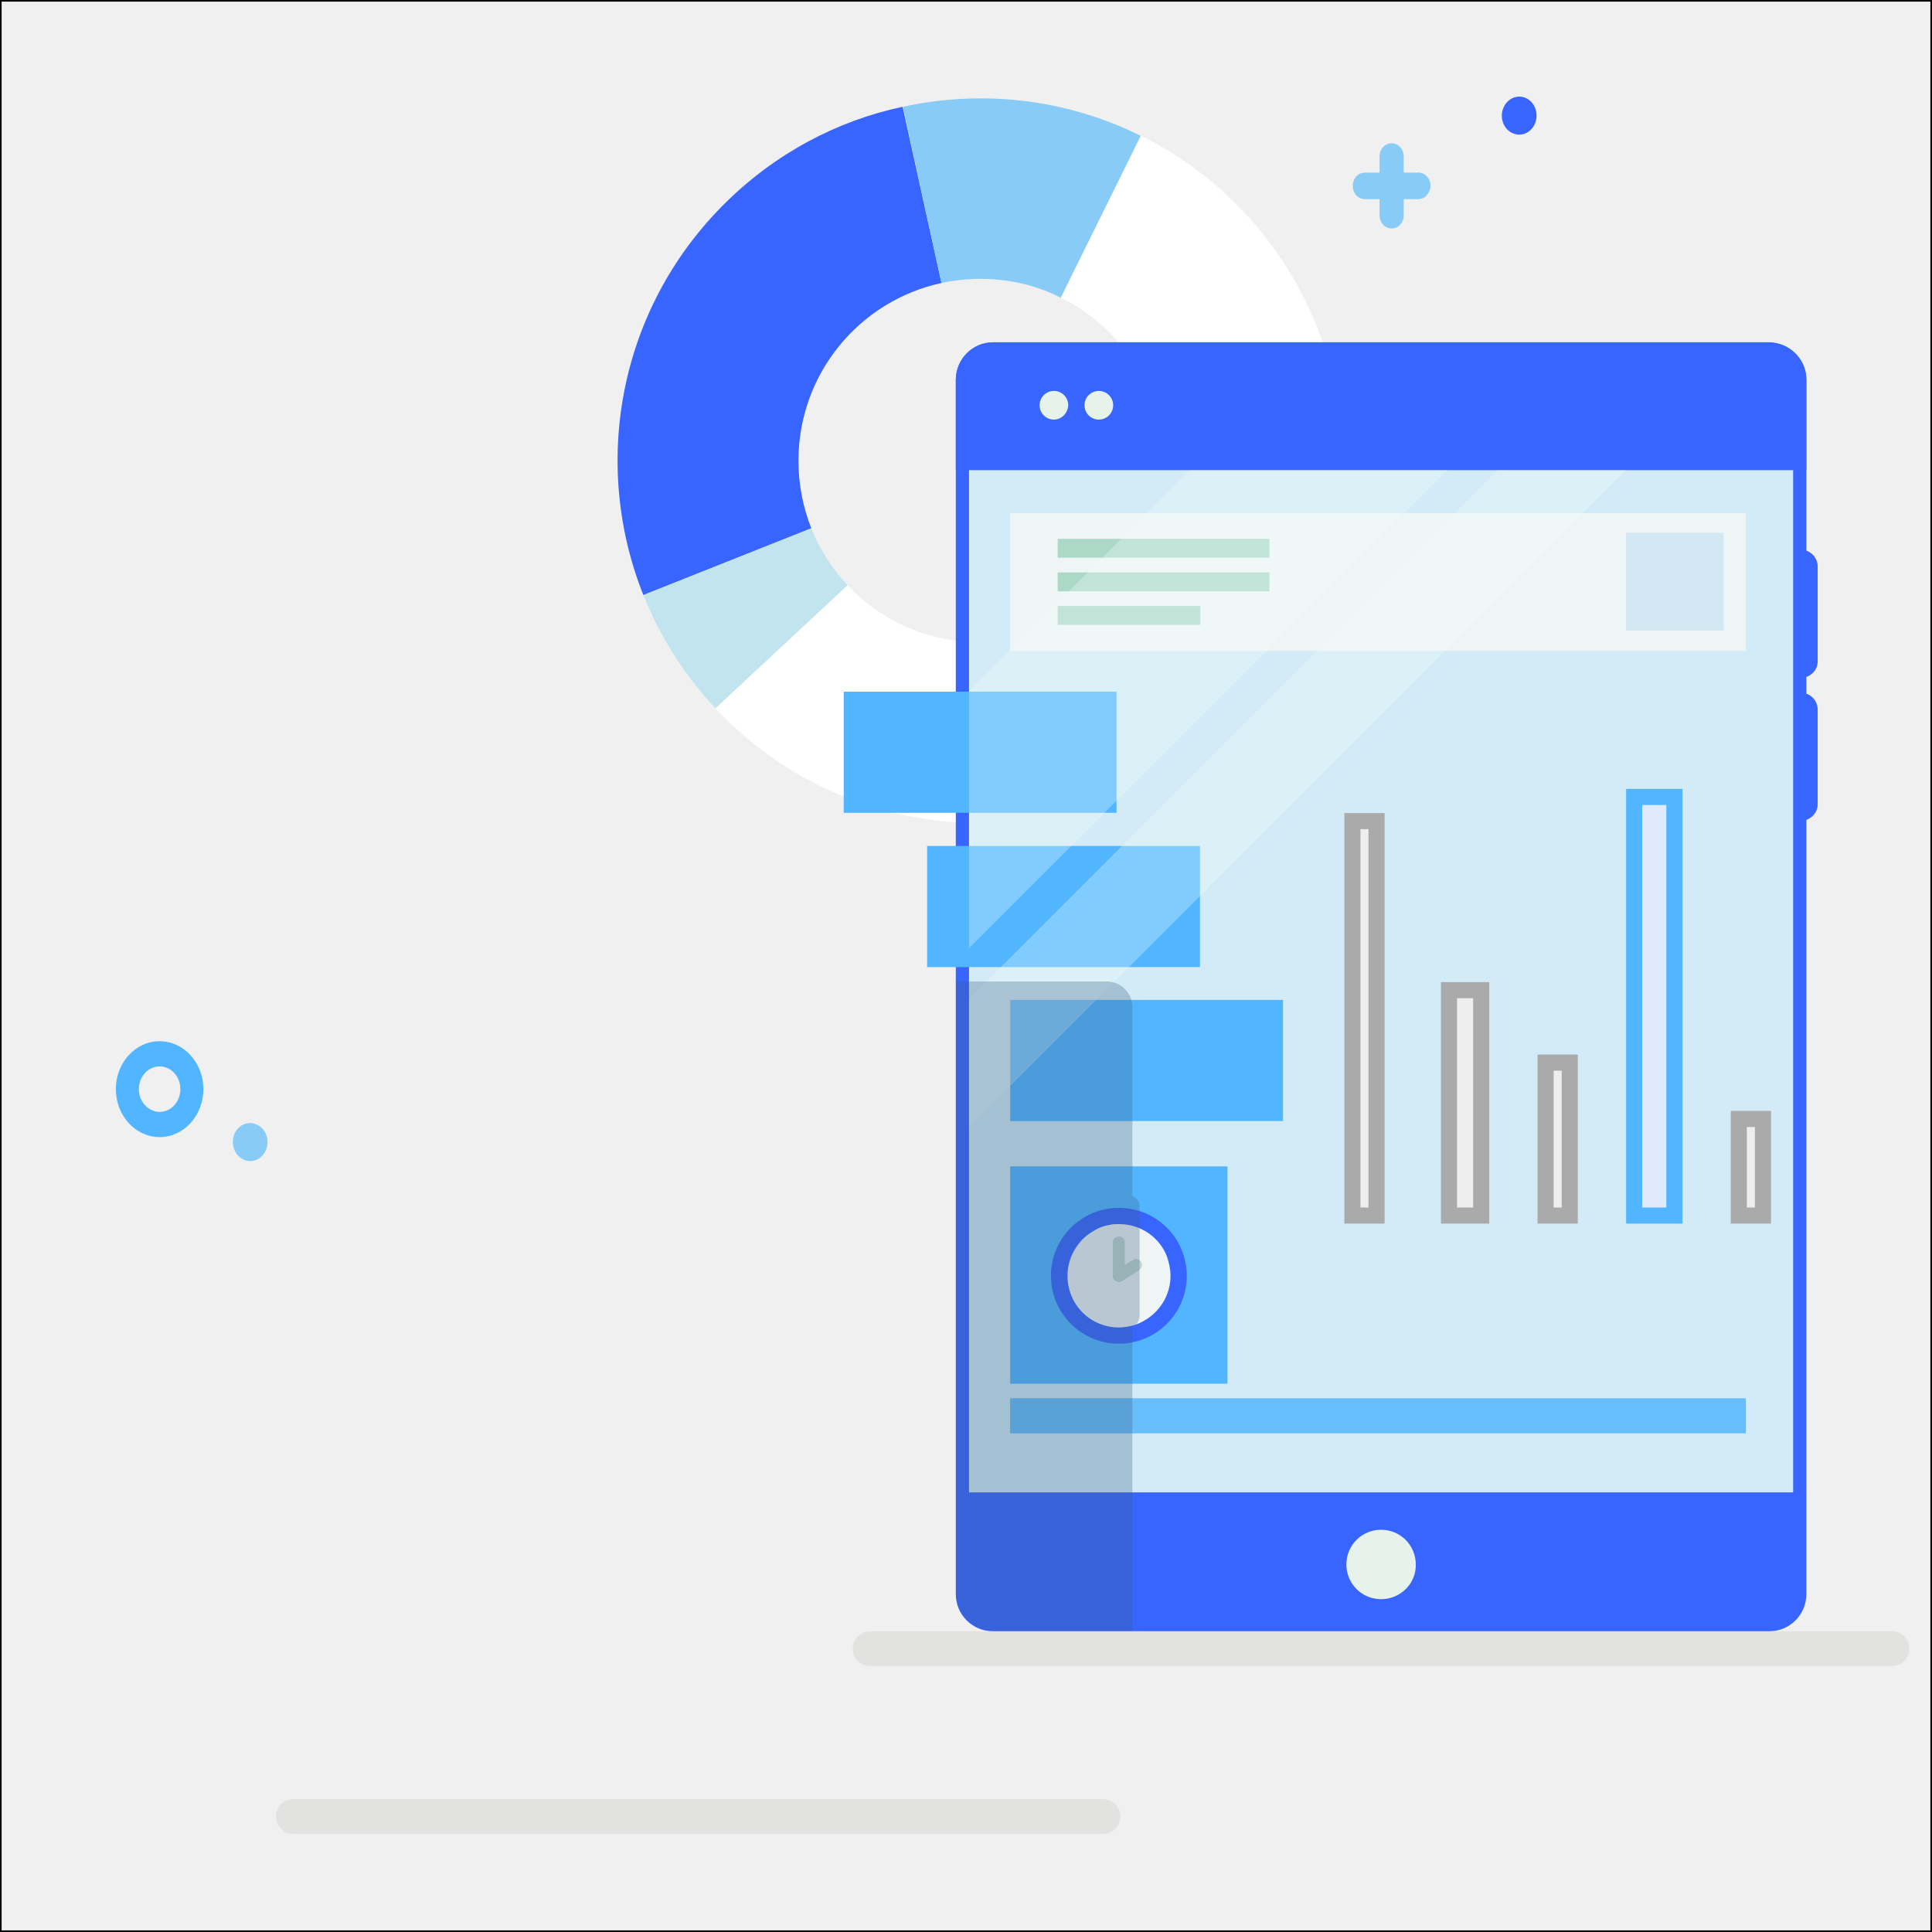
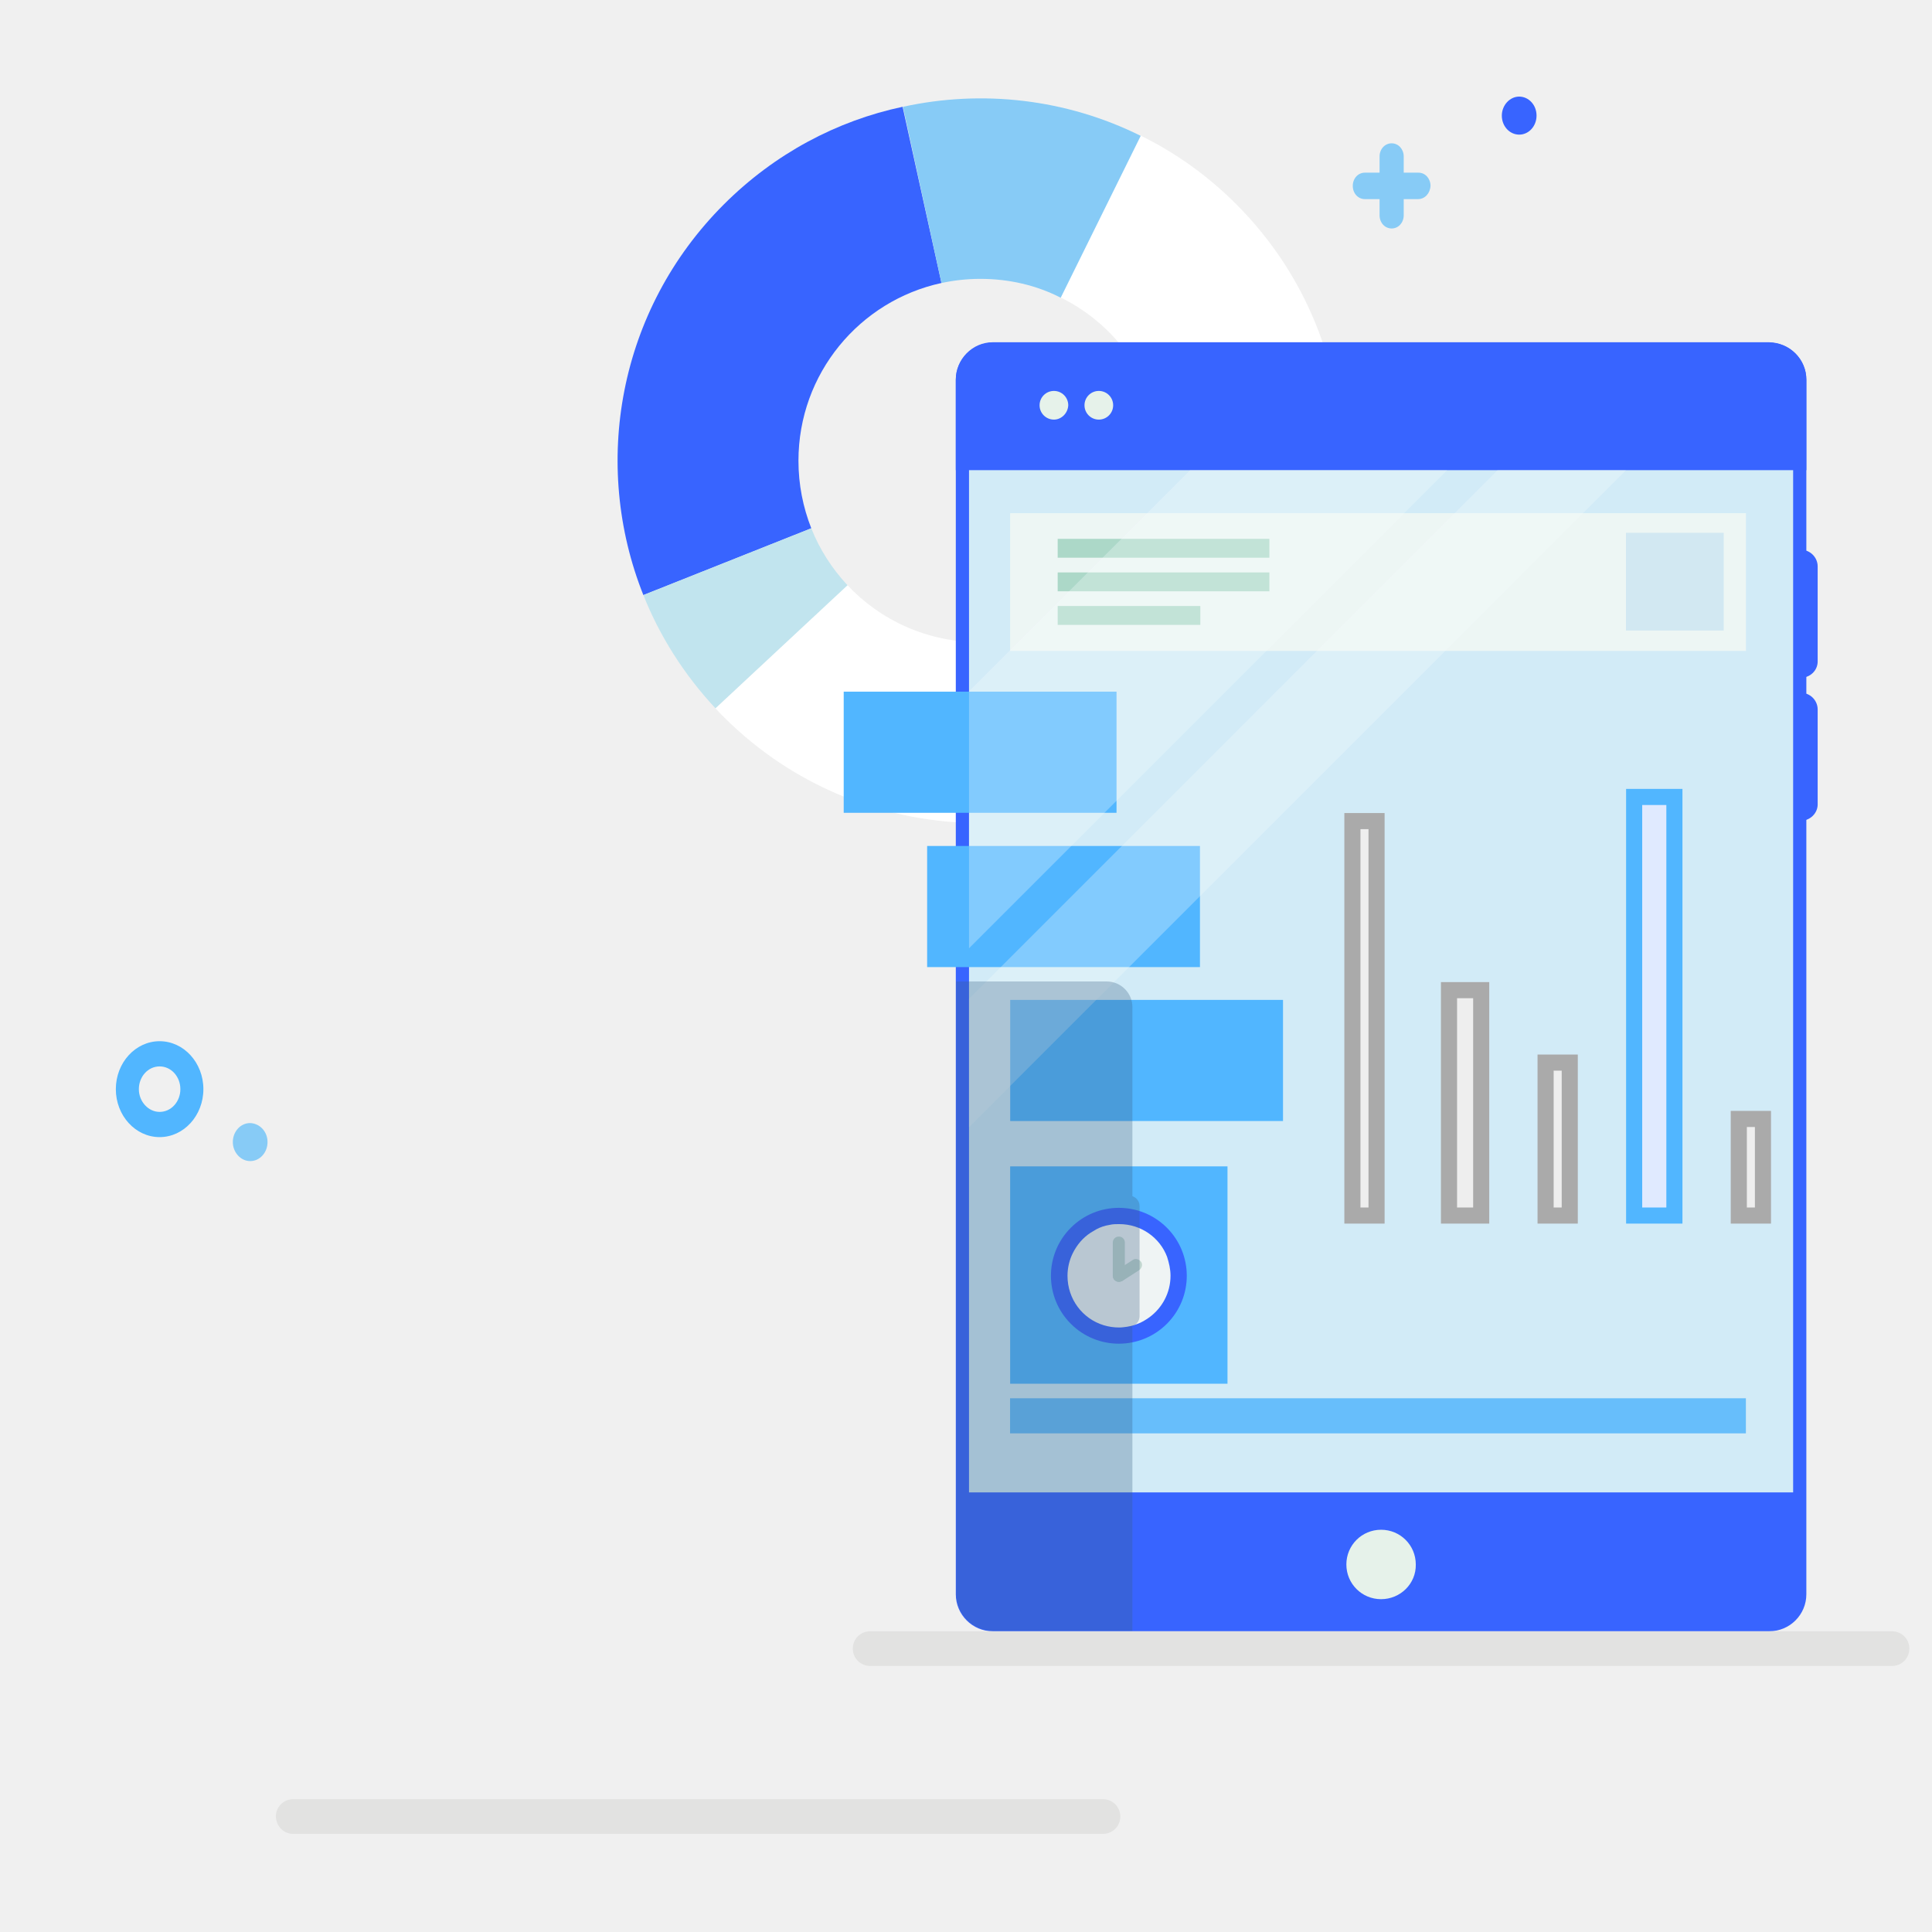
<svg xmlns="http://www.w3.org/2000/svg" width="240" height="240" viewBox="0 0 240 240" fill="none">
  <path d="M33.234 141.872C33.234 143.156 32.297 144.234 31.078 144.234C29.906 144.234 28.922 143.156 28.922 141.872C28.922 140.588 29.859 139.51 31.078 139.51C32.297 139.561 33.234 140.588 33.234 141.872Z" fill="#87CBF6" />
  <path d="M19.828 141.256C16.828 141.256 14.39 138.585 14.39 135.299C14.39 132.012 16.828 129.342 19.828 129.342C22.828 129.342 25.265 132.012 25.265 135.299C25.265 138.585 22.828 141.256 19.828 141.256ZM19.828 132.474C18.375 132.474 17.25 133.758 17.25 135.299C17.25 136.839 18.422 138.123 19.828 138.123C21.281 138.123 22.406 136.839 22.406 135.299C22.406 133.758 21.281 132.474 19.828 132.474Z" fill="#51B6FF" />
  <path d="M176.156 24.735H174.375V26.738C174.375 27.663 173.719 28.382 172.875 28.382C172.031 28.382 171.375 27.663 171.375 26.738V24.735H169.547C168.703 24.735 168.047 24.017 168.047 23.092C168.047 22.168 168.703 21.449 169.547 21.449H171.375V19.446C171.375 18.522 172.031 17.803 172.875 17.803C173.719 17.803 174.375 18.522 174.375 19.446V21.449H176.203C177.047 21.449 177.703 22.168 177.703 23.092C177.656 24.017 177 24.735 176.156 24.735Z" fill="#87CBF6" />
  <path d="M190.875 14.362C190.875 15.646 189.937 16.724 188.719 16.724C187.547 16.724 186.562 15.697 186.562 14.362C186.562 13.078 187.547 12 188.719 12C189.891 12 190.875 13.027 190.875 14.362Z" fill="#3864FF" />
  <path d="M79.922 73.922C73.453 57.703 76.781 38.531 89.906 25.406C96.234 19.078 103.969 15 112.125 13.266L116.953 35.156C106.781 37.359 99.187 46.406 99.187 57.234C99.187 60.188 99.75 63 100.781 65.625L79.922 73.922Z" fill="#3864FF" />
  <path d="M89.906 89.062C89.578 88.734 89.203 88.359 88.875 87.984L105.234 72.656C109.359 77.062 115.219 79.781 121.734 79.781C134.203 79.781 144.328 69.656 144.328 57.188C144.328 48.281 139.219 40.594 131.719 36.938L141.656 16.828C145.969 18.938 150 21.797 153.562 25.359C171.141 42.938 171.141 71.484 153.562 89.062C136.031 106.641 107.484 106.641 89.906 89.062Z" fill="white" />
  <path d="M121.781 34.641C120.094 34.641 118.5 34.828 116.953 35.156L112.172 13.266C122.016 11.109 132.469 12.281 141.703 16.875L131.766 36.984C128.766 35.438 125.344 34.641 121.781 34.641Z" fill="#87CBF6" />
  <path d="M88.875 87.984C84.937 83.766 81.937 78.984 79.922 73.922L100.781 65.625C101.812 68.25 103.359 70.641 105.281 72.703L88.875 87.984Z" fill="#C1E4EE" />
  <path d="M224.391 47.203V198.047C224.391 200.578 222.328 202.641 219.797 202.641H123.328C120.797 202.641 118.734 200.578 118.734 198.047V47.203C118.734 44.672 120.797 42.562 123.328 42.562H219.75C222.328 42.562 224.391 44.625 224.391 47.203Z" fill="#3864FF" />
  <path d="M108.094 206.953H235.031C236.203 206.953 237.187 206.016 237.187 204.797C237.187 203.625 236.25 202.641 235.031 202.641H108.094C106.922 202.641 105.937 203.578 105.937 204.797C105.937 206.016 106.922 206.953 108.094 206.953Z" fill="#E2E2E1" />
  <path d="M224.391 47.156V58.406H118.734V47.156C118.734 44.625 120.797 42.516 123.328 42.516H219.75C222.328 42.562 224.391 44.625 224.391 47.156Z" fill="#3864FF" />
  <path d="M171.562 198.656C169.172 198.656 167.25 196.734 167.25 194.344C167.25 191.953 169.172 190.031 171.562 190.031C173.953 190.031 175.875 191.953 175.875 194.344C175.922 196.734 173.953 198.656 171.562 198.656Z" fill="#E6F2EA" />
  <path d="M130.922 52.125C129.937 52.125 129.14 51.328 129.14 50.344C129.14 49.359 129.937 48.562 130.922 48.562C131.906 48.562 132.703 49.359 132.703 50.344C132.656 51.328 131.859 52.125 130.922 52.125Z" fill="#E6F2EA" />
  <path d="M136.5 52.125C135.515 52.125 134.719 51.328 134.719 50.344C134.719 49.359 135.515 48.562 136.5 48.562C137.484 48.562 138.281 49.359 138.281 50.344C138.281 51.328 137.484 52.125 136.5 52.125Z" fill="#E6F2EA" />
  <path d="M222.75 58.406H120.375V185.391H222.75V58.406Z" fill="#D2EBF7" />
  <path d="M138.699 100.969V85.922H104.808V100.969H138.699Z" fill="#51B6FF" />
  <path d="M159.38 139.258V124.211H125.49V139.258H159.38Z" fill="#51B6FF" />
  <path d="M149.063 120.137V105.09H115.173V120.137H149.063Z" fill="#51B6FF" />
  <path d="M216.891 63.75H125.484V80.859H216.891V63.75Z" fill="#EDF6F4" />
  <path d="M214.125 66.188H201.984V78.328H214.125V66.188Z" fill="#D2E8F2" />
  <path d="M157.687 66.938H131.39V69.281H157.687V66.938Z" fill="#ACD8C8" />
  <path d="M157.687 71.109H131.39V73.453H157.687V71.109Z" fill="#ACD8C8" />
  <path d="M149.109 75.281H131.39V77.625H149.109V75.281Z" fill="#ACD8C8" />
  <path d="M152.484 144.891H125.484V171.891H152.484V144.891Z" fill="#51B6FF" />
  <path d="M144.955 164.447C148.25 161.152 148.25 155.809 144.955 152.514C141.66 149.219 136.318 149.219 133.023 152.514C129.728 155.809 129.728 161.152 133.023 164.447C136.318 167.742 141.66 167.742 144.955 164.447Z" fill="#3864FF" />
  <path d="M145.406 158.484C145.406 160.594 144.375 162.469 142.781 163.641C142.313 163.969 141.797 164.297 141.234 164.484C141 164.578 140.719 164.672 140.484 164.719C140.344 164.766 140.156 164.766 140.016 164.813C139.688 164.859 139.359 164.906 139.031 164.906C138.375 164.906 137.719 164.813 137.109 164.625C134.484 163.828 132.609 161.391 132.609 158.484C132.609 157.5 132.844 156.516 133.266 155.672C133.781 154.641 134.531 153.75 135.469 153.141C135.703 153 135.938 152.859 136.172 152.719C136.688 152.437 137.25 152.25 137.859 152.156C138.234 152.063 138.656 152.062 139.031 152.062C141.75 152.062 144.094 153.75 144.984 156.141C145.219 156.891 145.406 157.641 145.406 158.484Z" fill="#EFF4F4" />
  <path d="M138.984 159.234C138.563 159.234 138.234 158.906 138.234 158.484V154.359C138.234 153.937 138.563 153.609 138.984 153.609C139.406 153.609 139.734 153.937 139.734 154.359V158.484C139.734 158.906 139.406 159.234 138.984 159.234Z" fill="#C1D6CF" />
  <path d="M138.984 159.234C138.75 159.234 138.516 159.094 138.375 158.906C138.141 158.578 138.281 158.109 138.609 157.875L140.719 156.516C141.047 156.281 141.516 156.422 141.75 156.75C141.984 157.078 141.844 157.547 141.516 157.781L139.406 159.141C139.266 159.188 139.125 159.234 138.984 159.234Z" fill="#C1D6CF" />
  <path d="M216.88 178.057V173.697L125.474 173.697V178.057L216.88 178.057Z" fill="#67BEFB" />
  <path d="M223.734 84.188V68.297C224.859 68.297 225.797 69.234 225.797 70.359V82.172C225.797 83.297 224.859 84.188 223.734 84.188Z" fill="#3864FF" />
  <path d="M223.734 101.953V86.062C224.859 86.062 225.797 87 225.797 88.125V99.938C225.797 101.016 224.859 101.953 223.734 101.953Z" fill="#3864FF" />
  <path opacity="0.3" d="M179.766 58.406L120.375 117.797V85.875L147.844 58.406H179.766Z" fill="#F6FBFD" />
  <path opacity="0.3" d="M201.984 58.406L120.375 140.016V124.078L186.047 58.406H201.984Z" fill="#F6FBFD" />
  <path opacity="0.3" d="M141.562 149.813V163.5C141.562 164.062 141.187 164.578 140.672 164.719V202.594H123.375C120.844 202.594 118.781 200.531 118.781 198V121.922H137.484C139.265 121.922 140.672 123.375 140.672 125.109V148.594C141.187 148.781 141.562 149.25 141.562 149.813Z" fill="#385F82" />
  <path d="M36.422 227.812H137.015C138.187 227.812 139.172 226.875 139.172 225.656C139.172 224.484 138.234 223.5 137.015 223.5H36.422C35.25 223.5 34.266 224.438 34.266 225.656C34.312 226.875 35.25 227.812 36.422 227.812Z" fill="#E2E2E1" />
  <rect x="168" y="102" width="3" height="49" fill="#EEEEEE" stroke="#AAAAAA" stroke-width="2" />
  <rect x="180" y="123" width="4" height="28" fill="#EEEEEE" stroke="#AAAAAA" stroke-width="2" />
  <rect x="192" y="132" width="3" height="19" fill="#EEEEEE" stroke="#AAAAAA" stroke-width="2" />
  <rect x="216" y="139" width="3" height="12" fill="#EEEEEE" stroke="#AAAAAA" stroke-width="2" />
  <rect x="203" y="99" width="5" height="52" fill="#E0EAFF" stroke="#51B6FF" stroke-width="2" />
-   <rect x="0.1" y="0.1" width="239.8" height="239.8" stroke="black" stroke-width="0.2" />
</svg>
